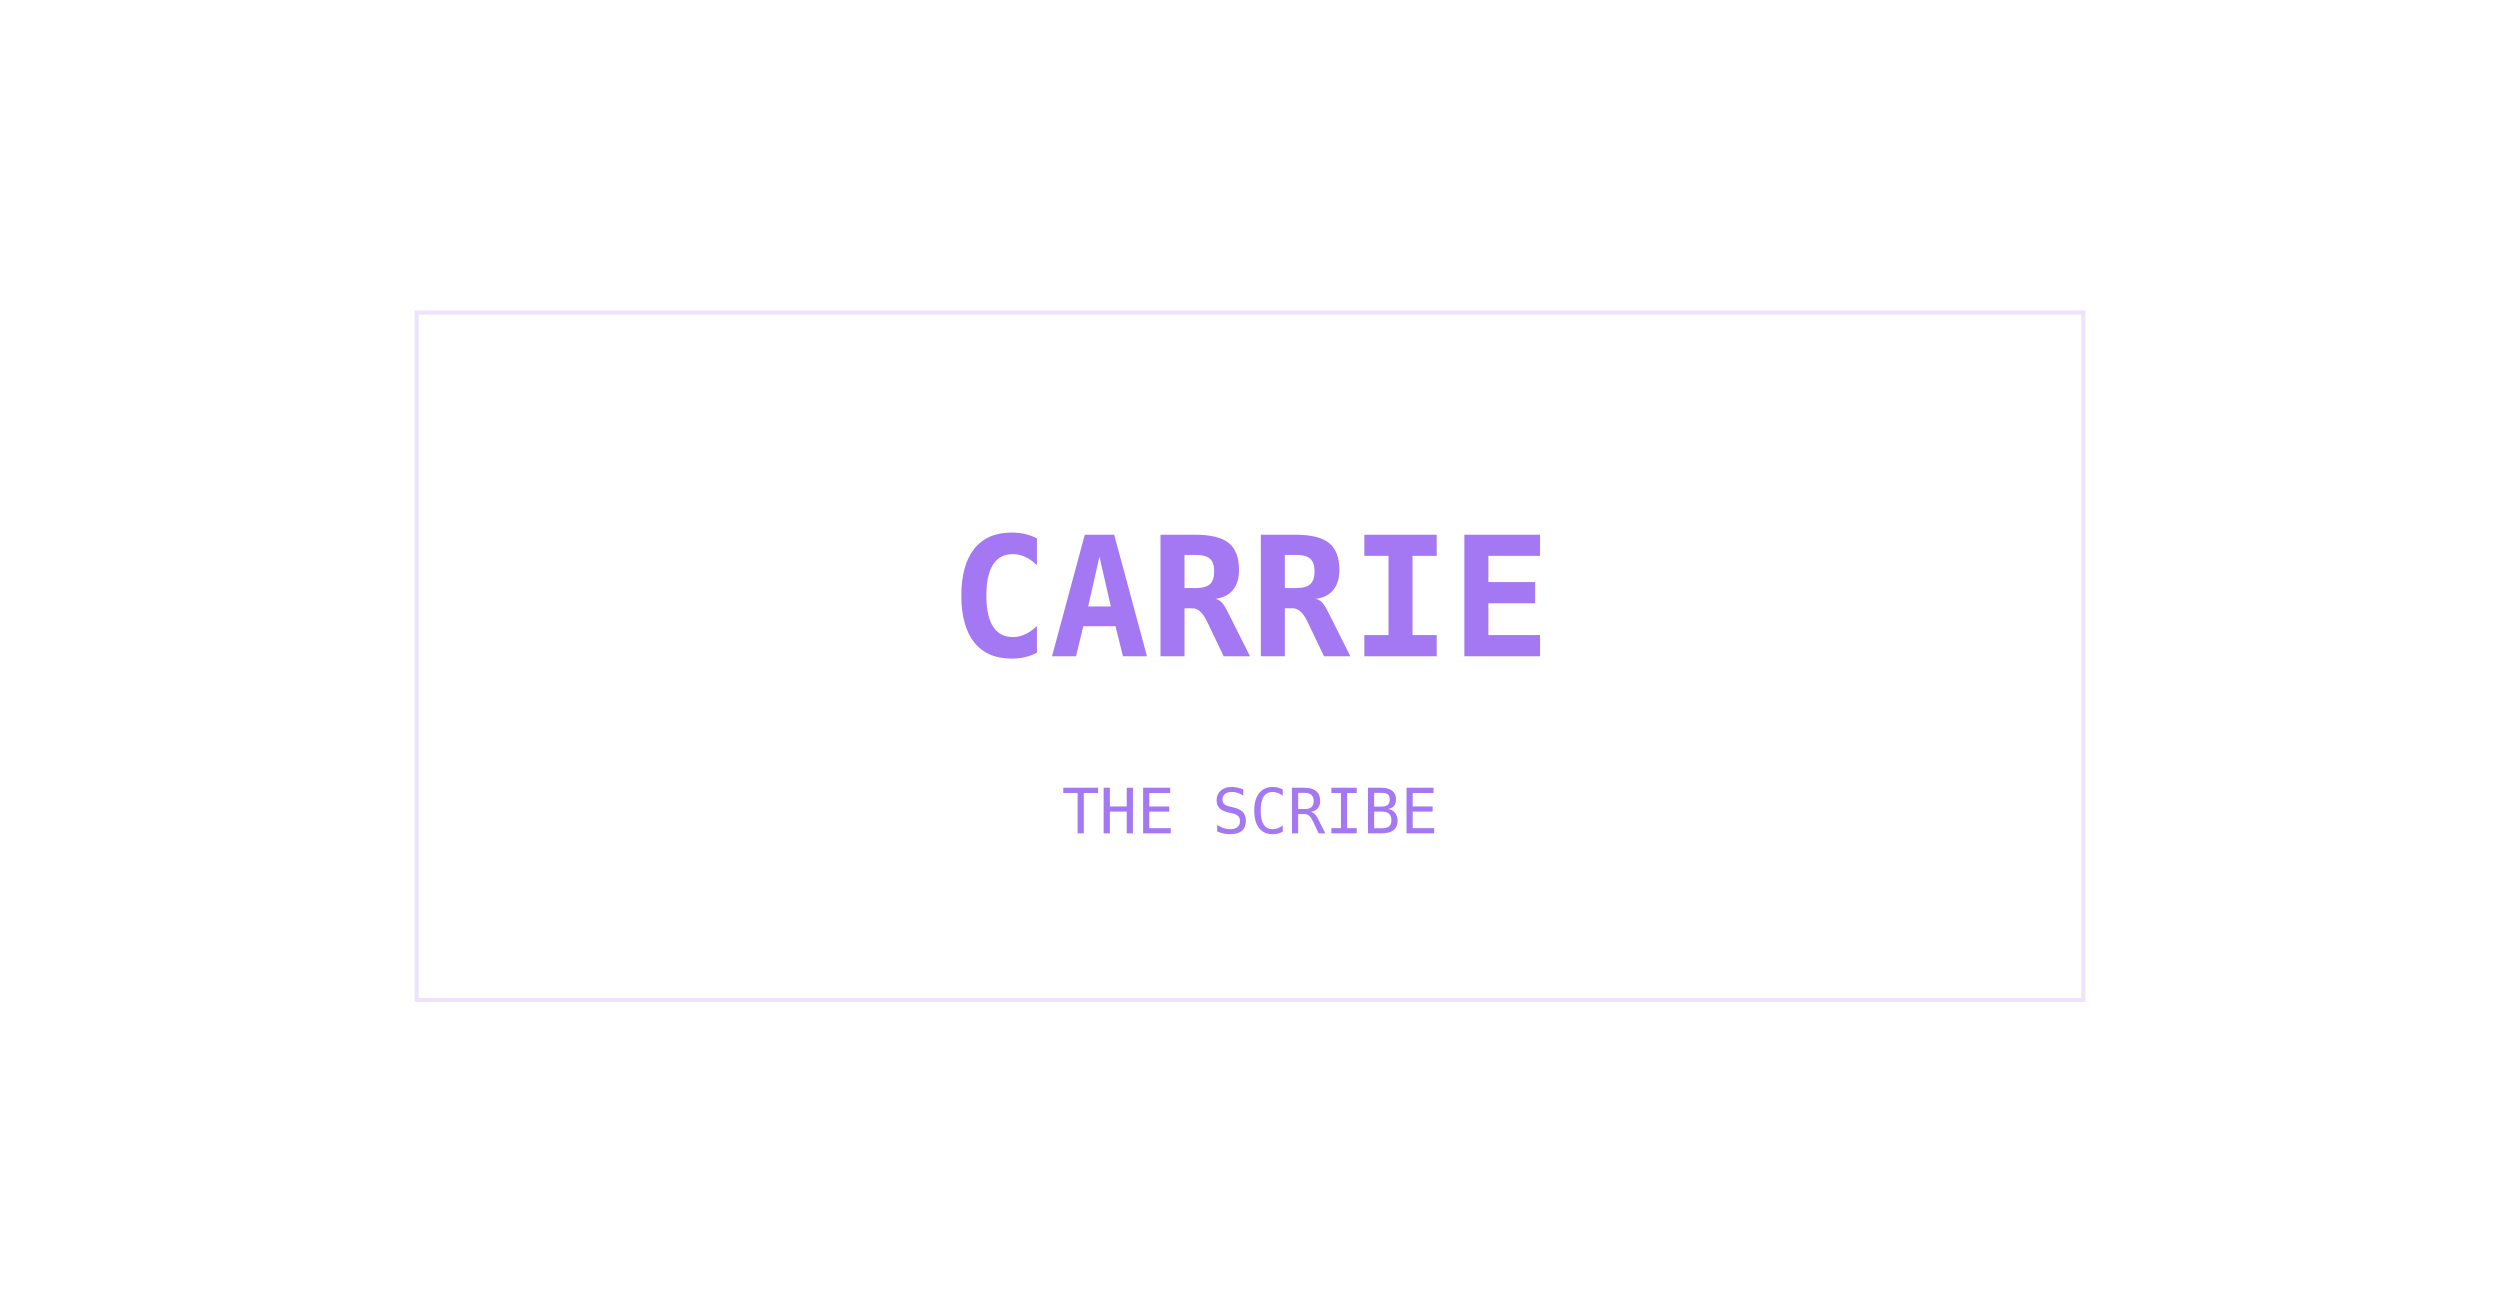
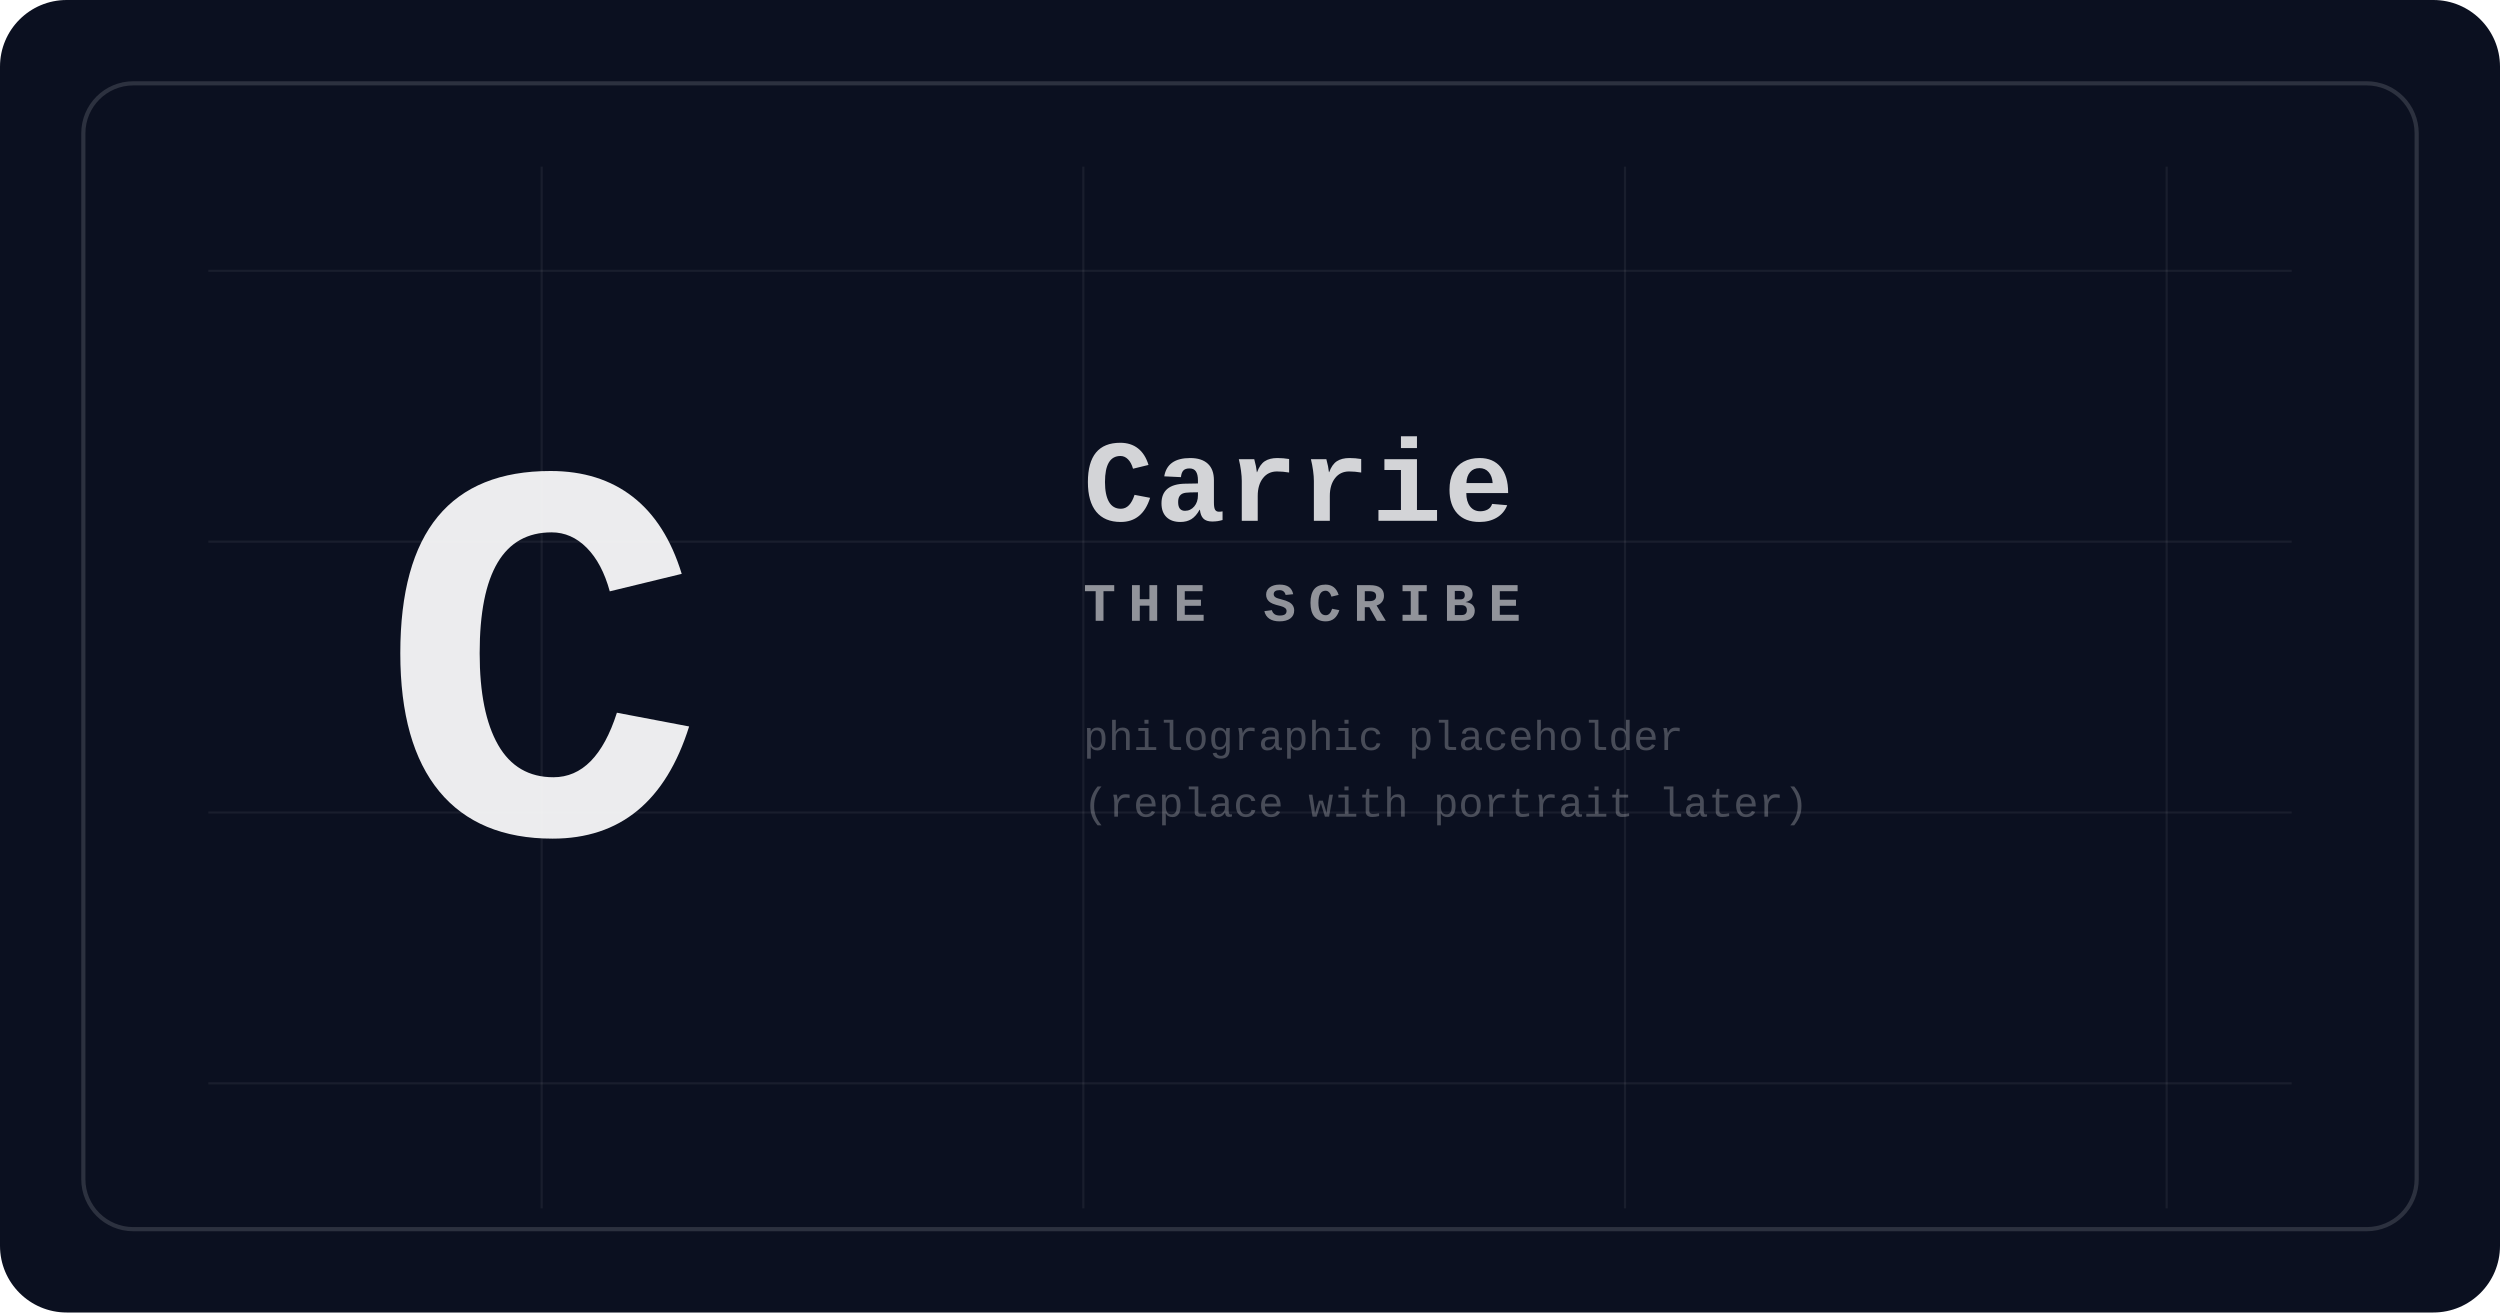
- <svg xmlns="http://www.w3.org/2000/svg" width="1200" height="630" viewBox="0 0 1200 630" fill="none">
-   <rect x="200" y="150" width="800" height="330" stroke="#A378F2" stroke-width="2" opacity="0.2" />
-   <text x="600" y="315" fill="#A378F2" font-family="monospace" font-weight="bold" font-size="80" text-anchor="middle">CARRIE</text>
-   <text x="600" y="400" fill="#A378F2" font-family="monospace" font-size="30" text-anchor="middle">THE SCRIBE</text>
+ <svg xmlns="http://www.w3.org/2000/svg" width="1200" height="630" viewBox="0 0 1200 630">
+   <defs>
+     <style>
+       .bg { fill: #0b1020; }
+       .stroke { stroke: rgba(255,255,255,0.14); stroke-width: 2; }
+       .grid { stroke: rgba(255,255,255,0.06); stroke-width: 1; }
+       .mono { font-family: ui-monospace, SFMono-Regular, Menlo, Monaco, Consolas, "Liberation Mono", "Courier New", monospace; }
+       .mark { fill: rgba(255,255,255,0.92); font-weight: 900; font-size: 260px; }
+       .title { fill: rgba(255,255,255,0.82); font-weight: 800; font-size: 56px; letter-spacing: 1px; }
+       .sub { fill: rgba(255,255,255,0.55); font-weight: 700; font-size: 26px; letter-spacing: 6px; }
+       .hint { fill: rgba(255,255,255,0.25); font-size: 20px; }
+     </style>
+   </defs>
+   <rect class="bg" x="0" y="0" width="1200" height="630" rx="32" />
+   <g>
+     <line class="grid" x1="100" y1="130" x2="1100" y2="130" />
+     <line class="grid" x1="100" y1="260" x2="1100" y2="260" />
+     <line class="grid" x1="100" y1="390" x2="1100" y2="390" />
+     <line class="grid" x1="100" y1="520" x2="1100" y2="520" />
+     <line class="grid" x1="260" y1="80" x2="260" y2="580" />
+     <line class="grid" x1="520" y1="80" x2="520" y2="580" />
+     <line class="grid" x1="780" y1="80" x2="780" y2="580" />
+     <line class="grid" x1="1040" y1="80" x2="1040" y2="580" />
+   </g>
+   <rect class="stroke" x="40" y="40" width="1120" height="550" rx="24" fill="none" />
+   <text class="mono mark" x="260" y="400" text-anchor="middle">C</text>
+   <text class="mono title" x="520" y="250">Carrie</text>
+   <text class="mono sub" x="520" y="298">THE SCRIBE</text>
+   <text class="mono hint" x="520" y="360">philographic placeholder</text>
+   <text class="mono hint" x="520" y="392">(replace with portrait later)</text>
</svg>
